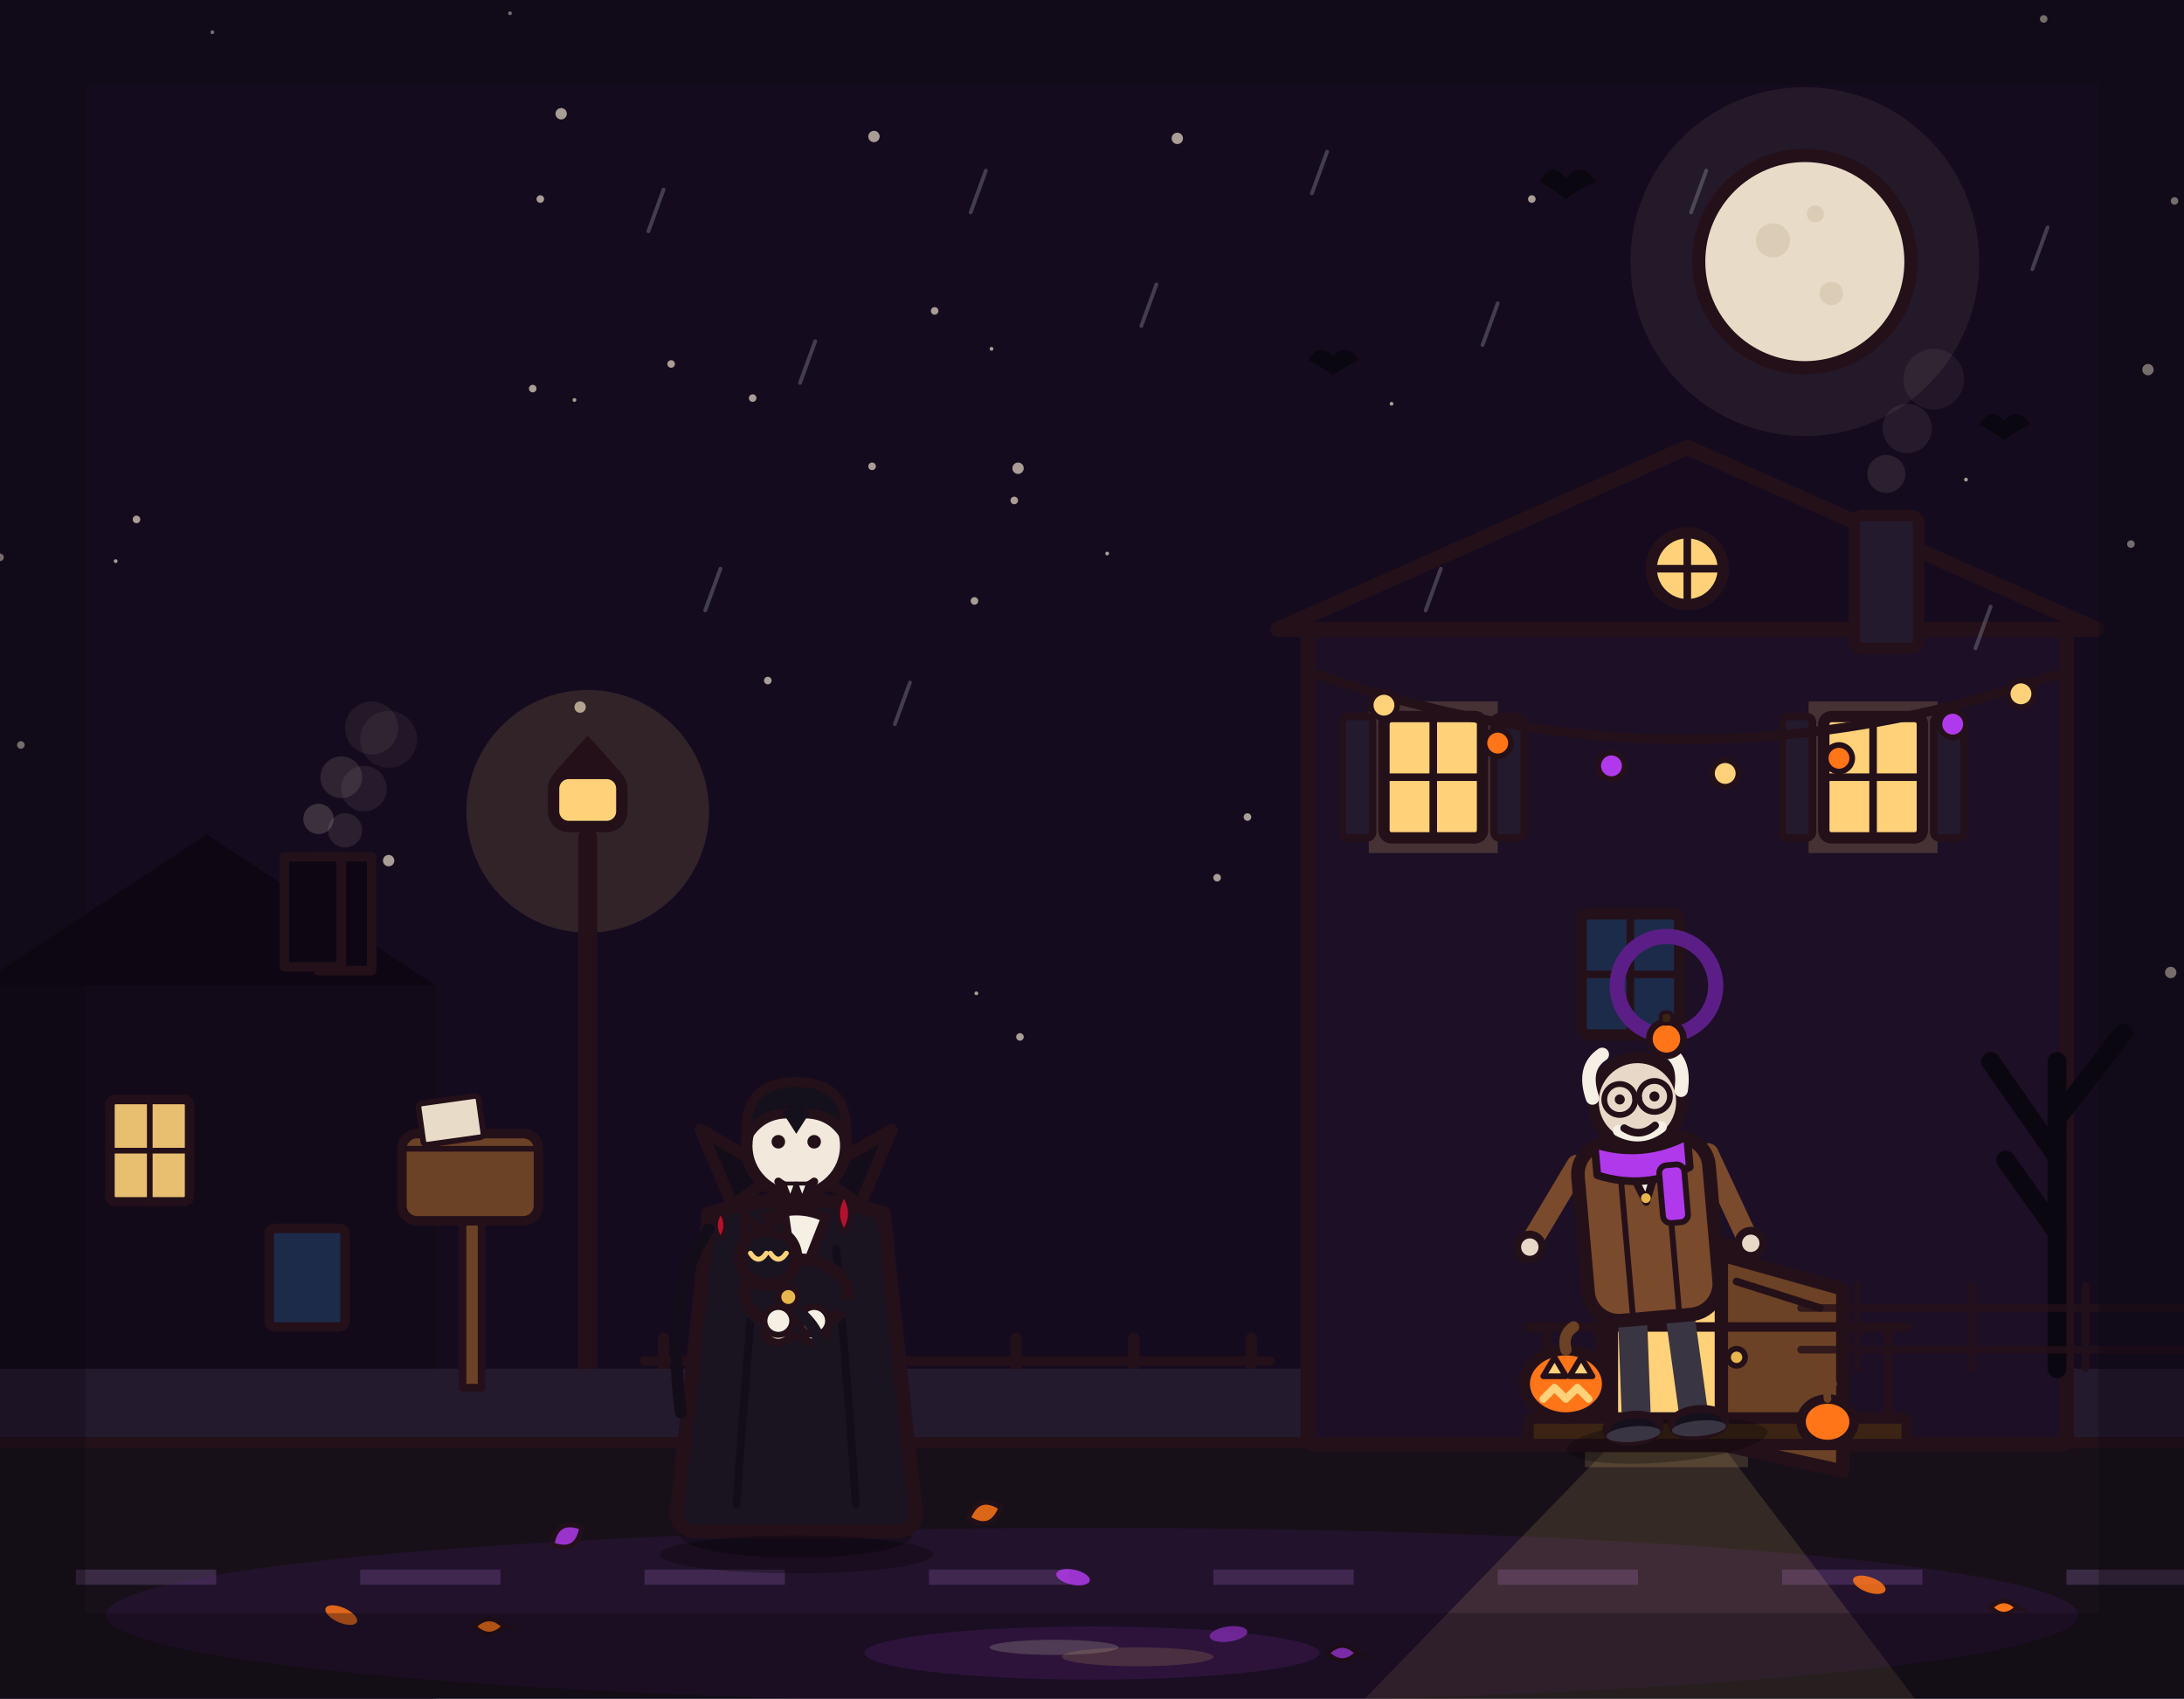
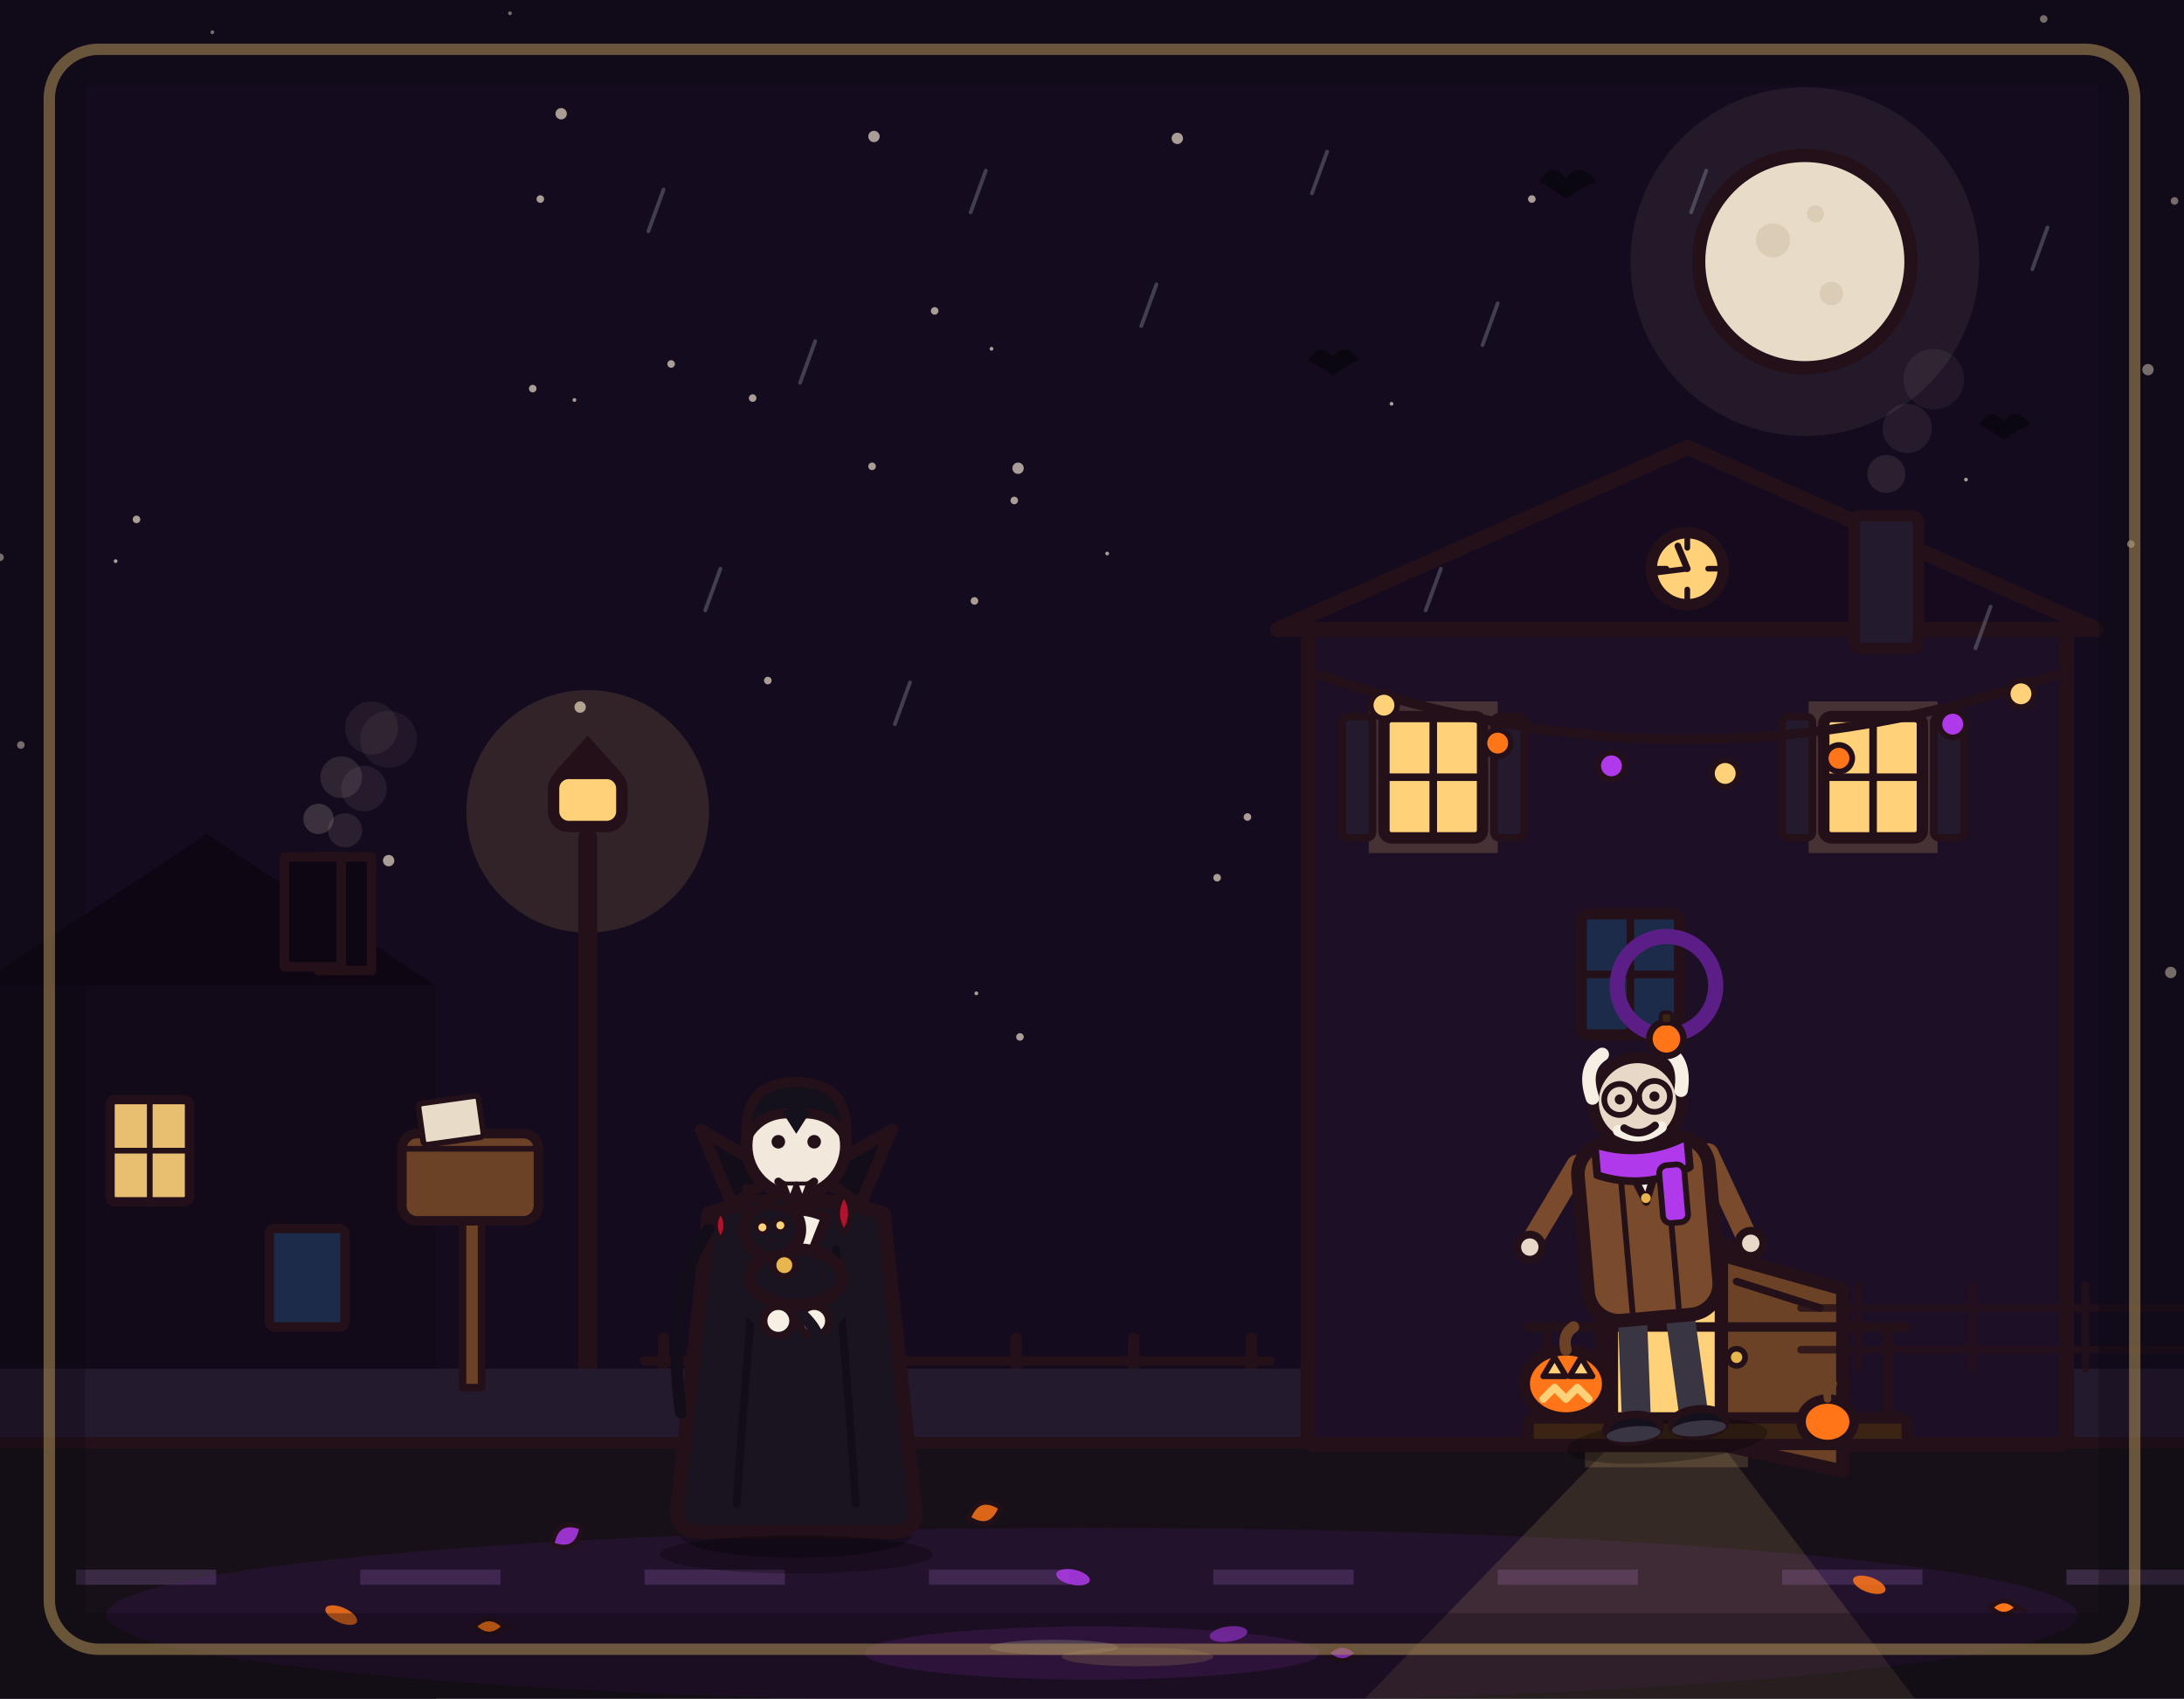
<svg xmlns="http://www.w3.org/2000/svg" viewBox="0 0 1152 896" width="1152" height="896">
  <rect x="0" y="0" width="1152" height="896" fill="#150b1e" />
  <g fill="#e8dcc8" opacity=".7">
    <circle cx="0" cy="294" r="2" />
    <circle cx="303" cy="211" r="1" />
    <circle cx="1124" cy="287" r="2" />
    <circle cx="296" cy="60" r="3" />
    <circle cx="1037" cy="253" r="1" />
    <circle cx="285" cy="105" r="2" />
    <circle cx="119" cy="452" r="2" />
    <circle cx="973" cy="413" r="1" />
    <circle cx="621" cy="73" r="3" />
    <circle cx="535" cy="264" r="2" />
    <circle cx="269" cy="7" r="1" />
    <circle cx="1145" cy="513" r="3" />
    <circle cx="658" cy="431" r="2" />
    <circle cx="397" cy="210" r="2" />
    <circle cx="405" cy="359" r="2" />
    <circle cx="61" cy="296" r="1" />
    <circle cx="523" cy="184" r="1" />
    <circle cx="75" cy="552" r="2" />
    <circle cx="103" cy="556" r="2" />
    <circle cx="808" cy="105" r="2" />
    <circle cx="1147" cy="106" r="2" />
    <circle cx="460" cy="246" r="2" />
    <circle cx="205" cy="454" r="3" />
    <circle cx="112" cy="17" r="1" />
    <circle cx="734" cy="213" r="1" />
    <circle cx="584" cy="292" r="1" />
    <circle cx="1133" cy="195" r="3" />
    <circle cx="306" cy="373" r="3" />
    <circle cx="537" cy="247" r="3" />
    <circle cx="538" cy="547" r="2" />
    <circle cx="915" cy="485" r="2" />
    <circle cx="642" cy="463" r="2" />
    <circle cx="354" cy="192" r="2" />
    <circle cx="514" cy="317" r="2" />
    <circle cx="72" cy="274" r="2" />
    <circle cx="11" cy="393" r="2" />
    <circle cx="515" cy="524" r="1" />
    <circle cx="493" cy="164" r="2" />
    <circle cx="281" cy="205" r="2" />
    <circle cx="1078" cy="10" r="2" />
    <circle cx="946" cy="298" r="1" />
    <circle cx="461" cy="72" r="3" />
  </g>
  <circle cx="952" cy="138" r="92" fill="#e8dcc8" opacity=".07" stroke="none" />
  <circle cx="952" cy="138" r="56" fill="#e8dcc8" stroke="#241019" stroke-width="7" stroke-linejoin="round" stroke-linecap="round" />
  <circle cx="935.2" cy="126.8" r="9" fill="#d9cbb2" opacity="0.9" />
  <circle cx="966" cy="154.8" r="6.2" fill="#d9cbb2" opacity="0.9" />
  <circle cx="957.6" cy="112.8" r="4.5" fill="#d9cbb2" opacity="0.9" />
  <path d="M812 96 Q818 84 826 94 Q834 84 842 96 Q834 99 826 105 Q818 99 812 96 Z" fill="#0b0710" stroke="none" />
  <path d="M1044 224 Q1050 214 1057 222 Q1064 214 1071 224 Q1064 227 1057 232 Q1050 227 1044 224 Z" fill="#0b0710" stroke="none" />
  <rect x="0" y="520" width="230" height="376" fill="#120a18" />
  <path d="M-12 520 L109 440 L230 520 Z" fill="#0e0713" />
  <rect x="168" y="452" width="28" height="60" fill="#0e0713" stroke="#241019" stroke-width="5" stroke-linejoin="round" stroke-linecap="round" />
  <circle cx="182" cy="438" r="9" fill="#e8dcc8" opacity=".1" stroke="none" />
  <circle cx="192" cy="416" r="12" fill="#e8dcc8" opacity=".08" stroke="none" />
  <circle cx="205" cy="390" r="15" fill="#e8dcc8" opacity=".06" stroke="none" />
  <rect x="58" y="580" width="42" height="54" rx="3" fill="#ffd27a" opacity=".9" stroke="#241019" stroke-width="5" stroke-linejoin="round" stroke-linecap="round" />
  <line x1="79" y1="580" x2="79" y2="634" stroke="#241019" stroke-width="3" stroke-linecap="round" />
  <line x1="58" y1="607" x2="100" y2="607" stroke="#241019" stroke-width="3" stroke-linecap="round" />
  <rect x="142" y="648" width="40" height="52" rx="3" fill="#1c2b4a" stroke="#241019" stroke-width="5" stroke-linejoin="round" stroke-linecap="round" />
  <circle cx="310" cy="428" r="64" fill="#ffd27a" opacity=".12" stroke="none" />
  <ellipse cx="310" cy="792" rx="95" ry="16" fill="#ffd27a" opacity=".08" stroke="none" />
  <line x1="310" y1="442" x2="310" y2="756" stroke="#241019" stroke-width="10" stroke-linecap="round" />
  <rect x="300" y="748" width="20" height="14" rx="3" fill="#241019" stroke="none" />
  <rect x="292" y="408" width="36" height="28" rx="8" fill="#ffd27a" stroke="#241019" stroke-width="6" stroke-linejoin="round" stroke-linecap="round" />
  <path d="M292 408 L310 388 L328 408 Z" fill="#241019" stroke="none" />
  <g fill="none" stroke="#241019" stroke-linecap="round">
    <line x1="350" y1="706" x2="350" y2="762" stroke-width="6" />
    <line x1="412" y1="706" x2="412" y2="762" stroke-width="6" />
    <line x1="474" y1="706" x2="474" y2="762" stroke-width="6" />
    <line x1="536" y1="706" x2="536" y2="762" stroke-width="6" />
    <line x1="598" y1="706" x2="598" y2="762" stroke-width="6" />
    <line x1="660" y1="706" x2="660" y2="762" stroke-width="6" />
    <line x1="340" y1="718" x2="670" y2="718" stroke-width="5" />
    <line x1="340" y1="744" x2="670" y2="744" stroke-width="5" />
  </g>
  <rect x="0" y="722" width="1152" height="40" fill="#241a2e" />
  <rect x="0" y="762" width="1152" height="134" fill="#171019" />
  <path d="M40 828h74v8h-74zM190 828h74v8h-74zM340 828h74v8h-74zM490 828h74v8h-74zM640 828h74v8h-74zM790 828h74v8h-74zM940 828h74v8h-74zM1090 828h74v8h-74z" fill="#3a2a44" />
  <line x1="0" y1="761" x2="1152" y2="761" stroke="#241019" stroke-width="6" stroke-linecap="round" />
  <ellipse cx="576" cy="852" rx="520" ry="46" fill="#5b1e86" opacity=".18" stroke="none" />
  <path d="M850 762 L908 762 L1010 896 L720 896 Z" fill="#ffd27a" opacity=".13" stroke="none" />
  <rect x="836" y="648" width="86" height="126" fill="#ffd27a" opacity=".16" stroke="none" />
  <rect x="690" y="332" width="400" height="430" rx="4" fill="#1d0f26" stroke="#241019" stroke-width="8" stroke-linejoin="round" stroke-linecap="round" />
  <path d="M674 332 L890 236 L1106 332 Z" fill="#160a1f" stroke="#241019" stroke-width="8" stroke-linejoin="round" stroke-linecap="round" />
  <rect x="978" y="272" width="34" height="70" rx="4" fill="#241a2e" stroke="#241019" stroke-width="6" stroke-linejoin="round" stroke-linecap="round" />
  <circle cx="995" cy="250" r="10" fill="#e8dcc8" opacity=".1" stroke="none" />
  <circle cx="1006" cy="226" r="13" fill="#e8dcc8" opacity=".08" stroke="none" />
  <circle cx="1020" cy="200" r="16" fill="#e8dcc8" opacity=".06" stroke="none" />
  <circle cx="890" cy="300" r="19" fill="#ffd27a" stroke="#241019" stroke-width="6" stroke-linejoin="round" stroke-linecap="round" />
-   <line x1="890" y1="281" x2="890" y2="319" stroke="#241019" stroke-width="4" stroke-linecap="round" />
-   <line x1="871" y1="300" x2="909" y2="300" stroke="#241019" stroke-width="4" stroke-linecap="round" />
+   <line x1="890" y1="283" x2="890" y2="289" stroke="#241019" stroke-width="3" stroke-linecap="round" />
+   <line x1="890" y1="311" x2="890" y2="317" stroke="#241019" stroke-width="3" stroke-linecap="round" />
+   <line x1="873" y1="300" x2="879" y2="300" stroke="#241019" stroke-width="3" stroke-linecap="round" />
+   <line x1="901" y1="300" x2="907" y2="300" stroke="#241019" stroke-width="3" stroke-linecap="round" />
+   <line x1="890" y1="300" x2="885" y2="288" stroke="#241019" stroke-width="3.5" stroke-linecap="round" />
+   <line x1="890" y1="300" x2="874" y2="302" stroke="#241019" stroke-width="3" stroke-linecap="round" />
  <rect x="722" y="370" width="68" height="80" fill="#ffd27a" opacity=".18" stroke="none" />
  <rect x="730" y="378" width="52" height="64" rx="4" fill="#ffd27a" stroke="#241019" stroke-width="6" stroke-linejoin="round" stroke-linecap="round" />
  <line x1="756" y1="378" x2="756" y2="442" stroke="#241019" stroke-width="4" stroke-linecap="round" />
  <line x1="730" y1="410" x2="782" y2="410" stroke="#241019" stroke-width="4" stroke-linecap="round" />
  <rect x="708" y="378" width="16" height="64" rx="3" fill="#241a2e" stroke="#241019" stroke-width="4" stroke-linejoin="round" stroke-linecap="round" />
  <rect x="788" y="378" width="16" height="64" rx="3" fill="#241a2e" stroke="#241019" stroke-width="4" stroke-linejoin="round" stroke-linecap="round" />
  <rect x="954" y="370" width="68" height="80" fill="#ffd27a" opacity=".18" stroke="none" />
  <rect x="962" y="378" width="52" height="64" rx="4" fill="#ffd27a" stroke="#241019" stroke-width="6" stroke-linejoin="round" stroke-linecap="round" />
  <line x1="988" y1="378" x2="988" y2="442" stroke="#241019" stroke-width="4" stroke-linecap="round" />
  <line x1="962" y1="410" x2="1014" y2="410" stroke="#241019" stroke-width="4" stroke-linecap="round" />
  <rect x="940" y="378" width="16" height="64" rx="3" fill="#241a2e" stroke="#241019" stroke-width="4" stroke-linejoin="round" stroke-linecap="round" />
  <rect x="1020" y="378" width="16" height="64" rx="3" fill="#241a2e" stroke="#241019" stroke-width="4" stroke-linejoin="round" stroke-linecap="round" />
  <rect x="834" y="482" width="52" height="64" rx="4" fill="#1c2b4a" stroke="#241019" stroke-width="6" stroke-linejoin="round" stroke-linecap="round" />
  <line x1="860" y1="482" x2="860" y2="546" stroke="#241019" stroke-width="4" stroke-linecap="round" />
  <line x1="834" y1="514" x2="886" y2="514" stroke="#241019" stroke-width="4" stroke-linecap="round" />
  <path d="M696 356 Q890 424 1084 356" fill="none" stroke="#241019" stroke-width="5" stroke-linecap="round" />
  <g stroke="#241019" stroke-width="3" stroke-linejoin="round" stroke-linecap="round">
    <circle cx="730" cy="372" r="7" fill="#ffd27a" />
    <circle cx="790" cy="392" r="7" fill="#ff7518" />
    <circle cx="850" cy="404" r="7" fill="#b03aeb" />
    <circle cx="910" cy="408" r="7" fill="#ffd27a" />
    <circle cx="970" cy="400" r="7" fill="#ff7518" />
    <circle cx="1030" cy="382" r="7" fill="#b03aeb" />
    <circle cx="1066" cy="366" r="7" fill="#ffd27a" />
  </g>
  <rect x="844" y="656" width="70" height="106" rx="4" fill="#241019" stroke="#241019" stroke-width="6" stroke-linejoin="round" stroke-linecap="round" />
  <rect x="850" y="662" width="58" height="100" rx="3" fill="#ffd27a" stroke="#241019" stroke-width="7" stroke-linejoin="round" stroke-linecap="round" />
  <path d="M908 662 L972 680 L972 776 L908 762 Z" fill="#6b4226" stroke="#241019" stroke-width="7" stroke-linejoin="round" stroke-linecap="round" />
  <line x1="916" y1="676" x2="960" y2="690" stroke="#241019" stroke-width="4" stroke-linecap="round" />
  <circle cx="916" cy="716" r="4.5" fill="#e8b64c" stroke="#241019" stroke-width="3" stroke-linejoin="round" stroke-linecap="round" />
  <rect x="806" y="748" width="200" height="14" rx="3" fill="#3c2415" stroke="#241019" stroke-width="6" stroke-linejoin="round" stroke-linecap="round" />
  <g fill="none" stroke="#241019" stroke-width="5" stroke-linecap="round">
    <line x1="816" y1="700" x2="816" y2="748" />
    <line x1="996" y1="700" x2="996" y2="748" />
    <line x1="806" y1="700" x2="1006" y2="700" />
  </g>
  <ellipse cx="826" cy="730" rx="22" ry="18" fill="#ff7518" stroke="#241019" stroke-width="6" stroke-linejoin="round" stroke-linecap="round" />
  <path d="M826 712 Q824 704 830 700" fill="none" stroke="#6b4226" stroke-width="6" stroke-linecap="round" />
  <path d="M814 726 L820 716 L826 726 Z" fill="#ffd27a" stroke="#241019" stroke-width="3" stroke-linejoin="round" stroke-linecap="round" />
  <path d="M828 726 L834 716 L840 726 Z" fill="#ffd27a" stroke="#241019" stroke-width="3" stroke-linejoin="round" stroke-linecap="round" />
  <path d="M814 738 L820 732 L826 738 L832 732 L838 738" fill="none" stroke="#ffd27a" stroke-width="4" stroke-linecap="round" stroke-linejoin="round" />
  <ellipse cx="964" cy="750" rx="14" ry="12" fill="#ff7518" stroke="#241019" stroke-width="5" stroke-linejoin="round" stroke-linecap="round" />
  <path d="M964 738 Q963 733 967 730" fill="none" stroke="#6b4226" stroke-width="4" stroke-linecap="round" />
  <g transform="translate(879 756) rotate(-5) scale(1.02)">
    <ellipse cx="0" cy="4" rx="52" ry="11" fill="#000000" stroke-width="0" stroke-linejoin="round" stroke-linecap="round" stroke="none" opacity="0.28" />
    <path d="M-12 -66 L-15 -6" fill="none" stroke="#3a3542" stroke-width="15" stroke-linecap="round" stroke-linejoin="round" />
    <path d="M12 -66 L15 -6" fill="none" stroke="#3a3542" stroke-width="15" stroke-linecap="round" stroke-linejoin="round" />
    <ellipse cx="-17" cy="-4" rx="14" ry="7" fill="#14101c" stroke="#241019" stroke-width="4" stroke-linejoin="round" stroke-linecap="round" />
    <ellipse cx="17" cy="-4" rx="14" ry="7" fill="#14101c" stroke="#241019" stroke-width="4" stroke-linejoin="round" stroke-linecap="round" />
    <path d="M-34 -142 L-60 -106" fill="none" stroke="#7a4a2c" stroke-width="11" stroke-linecap="round" stroke-linejoin="round" />
    <circle cx="-62" cy="-102" r="6.5" fill="#e8d8c8" stroke="#241019" stroke-width="4" stroke-linejoin="round" stroke-linecap="round" />
    <path d="M34 -142 L50 -98" fill="none" stroke="#7a4a2c" stroke-width="11" stroke-linecap="round" stroke-linejoin="round" />
    <circle cx="52" cy="-94" r="6.5" fill="#e8d8c8" stroke="#241019" stroke-width="4" stroke-linejoin="round" stroke-linecap="round" />
    <rect x="-34" y="-152" width="68" height="92" rx="16" fill="#7a4a2c" stroke="#241019" stroke-width="7" stroke-linejoin="round" stroke-linecap="round" />
    <line x1="-12" y1="-148" x2="-12" y2="-64" stroke="#241019" stroke-width="3" stroke-linecap="round" />
    <line x1="12" y1="-148" x2="12" y2="-64" stroke="#241019" stroke-width="3" stroke-linecap="round" />
    <path d="M-12 -150 L0 -120 L12 -150 Z" fill="#f6efe4" stroke="#241019" stroke-width="4" stroke-linejoin="round" stroke-linecap="round" />
    <circle cx="0" cy="-136" r="2.5" fill="#e8b64c" stroke-width="0" stroke-linejoin="round" stroke-linecap="round" stroke="none" />
    <circle cx="0" cy="-122" r="2.5" fill="#e8b64c" stroke-width="0" stroke-linejoin="round" stroke-linecap="round" stroke="none" />
    <circle cx="0" cy="-172" r="23" fill="#e8d8c8" stroke="#241019" stroke-width="6" stroke-linejoin="round" stroke-linecap="round" />
    <path d="M-23 -176 Q-27 -192 -16 -198" fill="none" stroke="#f6efe4" stroke-width="7" stroke-linecap="round" stroke-linejoin="round" />
    <path d="M23 -176 Q27 -192 16 -198" fill="none" stroke="#f6efe4" stroke-width="7" stroke-linecap="round" stroke-linejoin="round" />
    <circle cx="-9" cy="-174" r="2.6" fill="#241019" stroke-width="0" stroke-linejoin="round" stroke-linecap="round" stroke="none" />
    <circle cx="9" cy="-174" r="2.6" fill="#241019" stroke-width="0" stroke-linejoin="round" stroke-linecap="round" stroke="none" />
    <circle cx="-9" cy="-174" r="8" fill="none" stroke="#241019" stroke-width="3" stroke-linejoin="round" stroke-linecap="round" />
    <circle cx="9" cy="-174" r="8" fill="none" stroke="#241019" stroke-width="3" stroke-linejoin="round" stroke-linecap="round" />
    <line x1="-1" y1="-174" x2="1" y2="-174" stroke="#241019" stroke-width="3" stroke-linecap="round" />
    <path d="M-11 -158 Q0 -151 11 -158" fill="none" stroke="#f6efe4" stroke-width="6" stroke-linecap="round" stroke-linejoin="round" />
    <path d="M-8 -159 Q0 -153 8 -159" fill="none" stroke="#241019" stroke-width="4" stroke-linecap="round" stroke-linejoin="round" />
  </g>
  <g transform="translate(420 806) scale(-1.05 1.05)">
    <ellipse cx="0" cy="4" rx="58" ry="11" fill="#000000" stroke-width="0" stroke-linejoin="round" stroke-linecap="round" stroke="none" opacity="0.28" />
    <path d="M-12 -62 L-16 -6" fill="none" stroke="#241a2e" stroke-width="15" stroke-linecap="round" stroke-linejoin="round" />
    <path d="M12 -62 L16 -6" fill="none" stroke="#241a2e" stroke-width="15" stroke-linecap="round" stroke-linejoin="round" />
    <ellipse cx="-18" cy="-4" rx="15" ry="7" fill="#14101c" stroke="#241019" stroke-width="4" stroke-linejoin="round" stroke-linecap="round" />
    <ellipse cx="18" cy="-4" rx="15" ry="7" fill="#14101c" stroke="#241019" stroke-width="4" stroke-linejoin="round" stroke-linecap="round" />
    <path d="M-44 -158 Q-52 -80 -60 -8 Q-60 2 -48 2 L48 2 Q60 2 60 -8 Q52 -80 44 -158 Q0 -172 -44 -158 Z" fill="#1a1420" stroke="#241019" stroke-width="7" stroke-linejoin="round" stroke-linecap="round" />
    <path d="M-20 -140 Q-26 -70 -30 -12" fill="none" stroke="#120d18" stroke-width="4" stroke-linecap="round" />
    <path d="M20 -140 Q26 -70 30 -12" fill="none" stroke="#120d18" stroke-width="4" stroke-linecap="round" />
    <path d="M-32 -162 L-48 -200 L-10 -178 Z" fill="#120d18" stroke="#241019" stroke-width="6" stroke-linejoin="round" stroke-linecap="round" />
    <path d="M32 -162 L48 -200 L10 -178 Z" fill="#120d18" stroke="#241019" stroke-width="6" stroke-linejoin="round" stroke-linecap="round" />
    <path d="M-15 -156 L0 -118 L15 -156 Q0 -163 -15 -156 Z" fill="#f6efe4" stroke="#241019" stroke-width="5" stroke-linejoin="round" stroke-linecap="round" />
    <path d="M-34 -146 Q-34 -112 -8 -102" fill="none" stroke="#1a1420" stroke-width="11" stroke-linecap="round" stroke-linejoin="round" />
    <path d="M34 -146 Q34 -112 8 -102" fill="none" stroke="#1a1420" stroke-width="11" stroke-linecap="round" stroke-linejoin="round" />
-     <ellipse cx="0" cy="-118" rx="26" ry="17" fill="#1a1420" stroke="#241019" stroke-width="6" stroke-linejoin="round" stroke-linecap="round" />
-     <path d="M-22 -112 Q-44 -108 -40 -88" fill="none" stroke="#1a1420" stroke-width="7" stroke-linecap="round" stroke-linejoin="round" />
-     <circle cx="-9" cy="-100" r="7" fill="#f2e8dc" stroke="#241019" stroke-width="4" stroke-linejoin="round" stroke-linecap="round" />
-     <circle cx="9" cy="-100" r="7" fill="#f2e8dc" stroke="#241019" stroke-width="4" stroke-linejoin="round" stroke-linecap="round" />
-     <circle cx="14" cy="-136" r="14" fill="#1a1420" stroke="#241019" stroke-width="6" stroke-linejoin="round" stroke-linecap="round" />
-     <path d="M4 -146 L6 -160 L15 -148 Z" fill="#1a1420" stroke="#241019" stroke-width="4" stroke-linejoin="round" stroke-linecap="round" />
-     <path d="M18 -149 L26 -158 L26 -144 Z" fill="#1a1420" stroke="#241019" stroke-width="4" stroke-linejoin="round" stroke-linecap="round" />
-     <path d="M5 -138 Q9 -132 13 -138" fill="none" stroke="#ffd27a" stroke-width="2.5" stroke-linecap="round" />
-     <path d="M15 -138 Q19 -132 23 -138" fill="none" stroke="#ffd27a" stroke-width="2.5" stroke-linecap="round" />
-     <ellipse cx="-2" cy="-100" rx="6" ry="4" fill="#1a1420" stroke="#241019" stroke-width="3" stroke-linejoin="round" />
-     <circle cx="4" cy="-116" r="5" fill="#e8b64c" stroke="#241019" stroke-width="3" stroke-linejoin="round" stroke-linecap="round" />
+     <path d="M-18 -120 Q-44 -116 -40 -90" fill="none" stroke="#1a1420" stroke-width="7" stroke-linecap="round" stroke-linejoin="round" />
+     <ellipse cx="0" cy="-126" rx="23" ry="14" fill="#1a1420" stroke="#241019" stroke-width="6" stroke-linejoin="round" stroke-linecap="round" />
+     <circle cx="12" cy="-150" r="14" fill="#1a1420" stroke="#241019" stroke-width="6" stroke-linejoin="round" stroke-linecap="round" />
+     <path d="M3 -160 L5 -174 L14 -162 Z" fill="#1a1420" stroke="#241019" stroke-width="4" stroke-linejoin="round" stroke-linecap="round" />
+     <path d="M17 -162 L25 -171 L25 -157 Z" fill="#1a1420" stroke="#241019" stroke-width="4" stroke-linejoin="round" stroke-linecap="round" />
+     <circle cx="8" cy="-152" r="3" fill="#ffd27a" stroke="#241019" stroke-width="2" stroke-linejoin="round" stroke-linecap="round" />
+     <circle cx="17" cy="-151" r="3" fill="#ffd27a" stroke="#241019" stroke-width="2" stroke-linejoin="round" stroke-linecap="round" />
+     <path d="M10 -145 L14 -145 L12 -142 Z" fill="#241019" stroke="none" />
+     <circle cx="6" cy="-132" r="5.5" fill="#e8b64c" stroke="#241019" stroke-width="3" stroke-linejoin="round" stroke-linecap="round" />
+     <circle cx="-9" cy="-104" r="7" fill="#f2e8dc" stroke="#241019" stroke-width="4" stroke-linejoin="round" stroke-linecap="round" />
+     <circle cx="9" cy="-104" r="7" fill="#f2e8dc" stroke="#241019" stroke-width="4" stroke-linejoin="round" stroke-linecap="round" />
    <circle cx="0" cy="-192" r="25" fill="#f2e8dc" stroke="#241019" stroke-width="6" stroke-linejoin="round" stroke-linecap="round" />
    <path d="M-25 -196 Q-27 -224 0 -224 Q27 -224 25 -196 Q17 -210 0 -208 Q-17 -210 -25 -196 Z" fill="#14101c" stroke="#241019" stroke-width="5" stroke-linejoin="round" stroke-linecap="round" />
    <path d="M-7 -209 L0 -198 L7 -209 Q0 -213 -7 -209 Z" fill="#14101c" stroke-width="0" stroke-linejoin="round" stroke-linecap="round" stroke="none" />
    <circle cx="-9" cy="-194" r="3.4" fill="#241019" stroke-width="0" stroke-linejoin="round" stroke-linecap="round" stroke="none" />
    <circle cx="9" cy="-194" r="3.4" fill="#241019" stroke-width="0" stroke-linejoin="round" stroke-linecap="round" stroke="none" />
    <path d="M-9 -174 Q0 -167 9 -174" fill="none" stroke="#241019" stroke-width="4" stroke-linecap="round" stroke-linejoin="round" />
    <path d="M-6 -173 L-3 -165 L0 -173 Z" fill="#f6efe4" stroke="#241019" stroke-width="2" stroke-linejoin="round" stroke-linecap="round" />
    <path d="M0 -173 L3 -165 L6 -173 Z" fill="#f6efe4" stroke="#241019" stroke-width="2" stroke-linejoin="round" stroke-linecap="round" />
    <path transform="translate(-24 -158) scale(0.8)" d="M0 -12 Q8 0 0 12 Q-8 0 0 -12 Z" fill="#b3122e" stroke="#241019" stroke-width="3" stroke-linejoin="round" stroke-linecap="round" />
    <path transform="translate(38 -152) scale(0.55)" d="M0 -12 Q8 0 0 12 Q-8 0 0 -12 Z" fill="#b3122e" stroke="#241019" stroke-width="3" stroke-linejoin="round" stroke-linecap="round" />
  </g>
  <g opacity="0.85" stroke="none">
    <path d="M511 798 Q520 787 529 798 Q520 809 511 798 Z" fill="#ff7518" stroke="#241019" stroke-width="2.5" transform="rotate(-18 520 800)" />
    <ellipse cx="566" cy="832" rx="9" ry="4" fill="#b03aeb" transform="rotate(12 566 832)" />
    <path d="M291 810 Q300 799 309 810 Q300 821 291 810 Z" fill="#b03aeb" stroke="#241019" stroke-width="2.5" transform="rotate(-30 300 812)" />
    <ellipse cx="986" cy="836" rx="9" ry="4" fill="#ff7518" transform="rotate(20 986 836)" />
    <ellipse cx="648" cy="862" rx="10" ry="4" fill="#b03aeb" transform="rotate(-8 648 862)" />
    <ellipse cx="180" cy="852" rx="9" ry="4" fill="#ff7518" transform="rotate(24 180 852)" />
  </g>
  <g>
    <rect x="150" y="452" width="30" height="58" fill="#0e0713" stroke="#241019" stroke-width="5" stroke-linejoin="round" />
    <g fill="#e8dcc8" stroke="none">
      <circle cx="168" cy="432" r="8" opacity=".18" />
      <circle cx="180" cy="410" r="11" opacity=".12" />
      <circle cx="196" cy="384" r="14" opacity=".07" />
-     </g>
-     <g stroke="#0b0710" stroke-width="10" stroke-linecap="round" fill="none">
-       <line x1="1085" y1="722" x2="1085" y2="560" />
-       <line x1="1085" y1="610" x2="1050" y2="560" />
-       <line x1="1085" y1="590" x2="1120" y2="545" />
-       <line x1="1085" y1="650" x2="1058" y2="612" />
    </g>
    <g stroke="#241019" stroke-width="4" opacity=".8" stroke-linecap="round">
      <line x1="950" y1="690" x2="1152" y2="690" />
      <line x1="950" y1="712" x2="1152" y2="712" />
      <line x1="980" y1="678" x2="980" y2="722" />
      <line x1="1040" y1="678" x2="1040" y2="722" />
      <line x1="1100" y1="678" x2="1100" y2="722" />
    </g>
    <ellipse cx="576" cy="872" rx="120" ry="14" fill="#b03aeb" opacity=".18" stroke="none" />
    <ellipse cx="556" cy="869" rx="34" ry="4" fill="#e8dcc8" opacity=".3" stroke="none" />
    <path d="M690 190 Q696 180 703 188 Q710 180 717 190 Q710 193 703 198 Q696 193 690 190 Z" fill="#0b0710" stroke="none" />
    <circle cx="879" cy="520" r="26" fill="none" stroke="#5b1e86" stroke-width="8" />
    <circle cx="879" cy="548" r="9" fill="#ff7518" stroke="#241019" stroke-width="3.5" />
    <rect x="876" y="534" width="6" height="6" rx="2" fill="#3c2415" stroke="#241019" stroke-width="2" />
    <g transform="translate(879 756) rotate(-5) scale(1.02)">
      <path d="M-24 -152 Q0 -142 24 -152 L24 -136 Q0 -126 -24 -136 Z" fill="#b03aeb" stroke="#241019" stroke-width="4" stroke-linejoin="round" />
      <rect x="8" y="-138" width="13" height="30" rx="4" fill="#b03aeb" stroke="#241019" stroke-width="3" stroke-linejoin="round" />
    </g>
    <g transform="translate(420 806) scale(-1.05 1.05)">
      <circle cx="-9" cy="-104" r="7" fill="#f6efe4" stroke="#241019" stroke-width="3" />
      <circle cx="9" cy="-104" r="7" fill="#f6efe4" stroke="#241019" stroke-width="3" />
      <path d="M-4 -106 Q-16 -94 -10 -82" fill="none" stroke="#1a1420" stroke-width="6" stroke-linecap="round" />
    </g>
    <g stroke="#241019" stroke-width="2.5" stroke-linejoin="round">
      <path d="M250 858 Q258 850 266 858 Q258 866 250 858 Z" fill="#ff7518" />
      <line x1="266" y1="858" x2="272" y2="860" stroke-width="2" />
      <path d="M700 872 Q708 864 716 872 Q708 880 700 872 Z" fill="#b03aeb" />
      <line x1="716" y1="872" x2="722" y2="874" stroke-width="2" />
      <path d="M1050 848 Q1057 841 1064 848 Q1057 855 1050 848 Z" fill="#ff7518" />
      <line x1="1064" y1="848" x2="1069" y2="850" stroke-width="2" />
    </g>
  </g>
  <g>
    <g stroke="#c9d4e8" stroke-width="2" opacity=".25" stroke-linecap="round">
      <line x1="350" y1="100" x2="342" y2="122" />
      <line x1="430" y1="180" x2="422" y2="202" />
      <line x1="520" y1="90" x2="512" y2="112" />
      <line x1="610" y1="150" x2="602" y2="172" />
      <line x1="700" y1="80" x2="692" y2="102" />
      <line x1="790" y1="160" x2="782" y2="182" />
      <line x1="900" y1="90" x2="892" y2="112" />
      <line x1="1080" y1="120" x2="1072" y2="142" />
      <line x1="380" y1="300" x2="372" y2="322" />
      <line x1="480" y1="360" x2="472" y2="382" />
      <line x1="760" y1="300" x2="752" y2="322" />
      <line x1="1050" y1="320" x2="1042" y2="342" />
    </g>
    <ellipse cx="600" cy="874" rx="40" ry="5" fill="#ffd27a" opacity=".22" stroke="none" />
    <g>
      <rect x="244" y="640" width="10" height="92" fill="#6b4226" stroke="#241019" stroke-width="4" stroke-linejoin="round" />
      <rect x="212" y="598" width="72" height="46" rx="8" fill="#6b4226" stroke="#241019" stroke-width="5" stroke-linejoin="round" />
      <line x1="212" y1="606" x2="284" y2="606" stroke="#241019" stroke-width="3" />
      <g transform="rotate(-8 238 592)">
        <rect x="222" y="580" width="32" height="22" rx="2" fill="#e8dcc8" stroke="#241019" stroke-width="3" stroke-linejoin="round" />
      </g>
    </g>
    <ellipse cx="420" cy="820" rx="72" ry="10" fill="#000000" opacity=".3" stroke="none" />
    <g transform="translate(420 806) scale(-1.05 1.05)">
      <path d="M44 -150 Q66 -118 58 -58" fill="none" stroke="#120d18" stroke-width="6" stroke-linecap="round" />
    </g>
    <g transform="translate(879 756) rotate(-5) scale(1.02)">
      <ellipse cx="-17" cy="-1" rx="14" ry="4" fill="#3a3542" stroke="none" />
      <ellipse cx="17" cy="-1" rx="14" ry="4" fill="#3a3542" stroke="none" />
    </g>
  </g>
+   <rect x="26" y="26" width="1100" height="844" rx="26" fill="none" stroke="#ffd27a" stroke-width="6" opacity="0.55" />
  <rect x="0" y="0" width="1152" height="896" fill="none" stroke="#0b0710" stroke-width="90" opacity="0.32" />
</svg>
